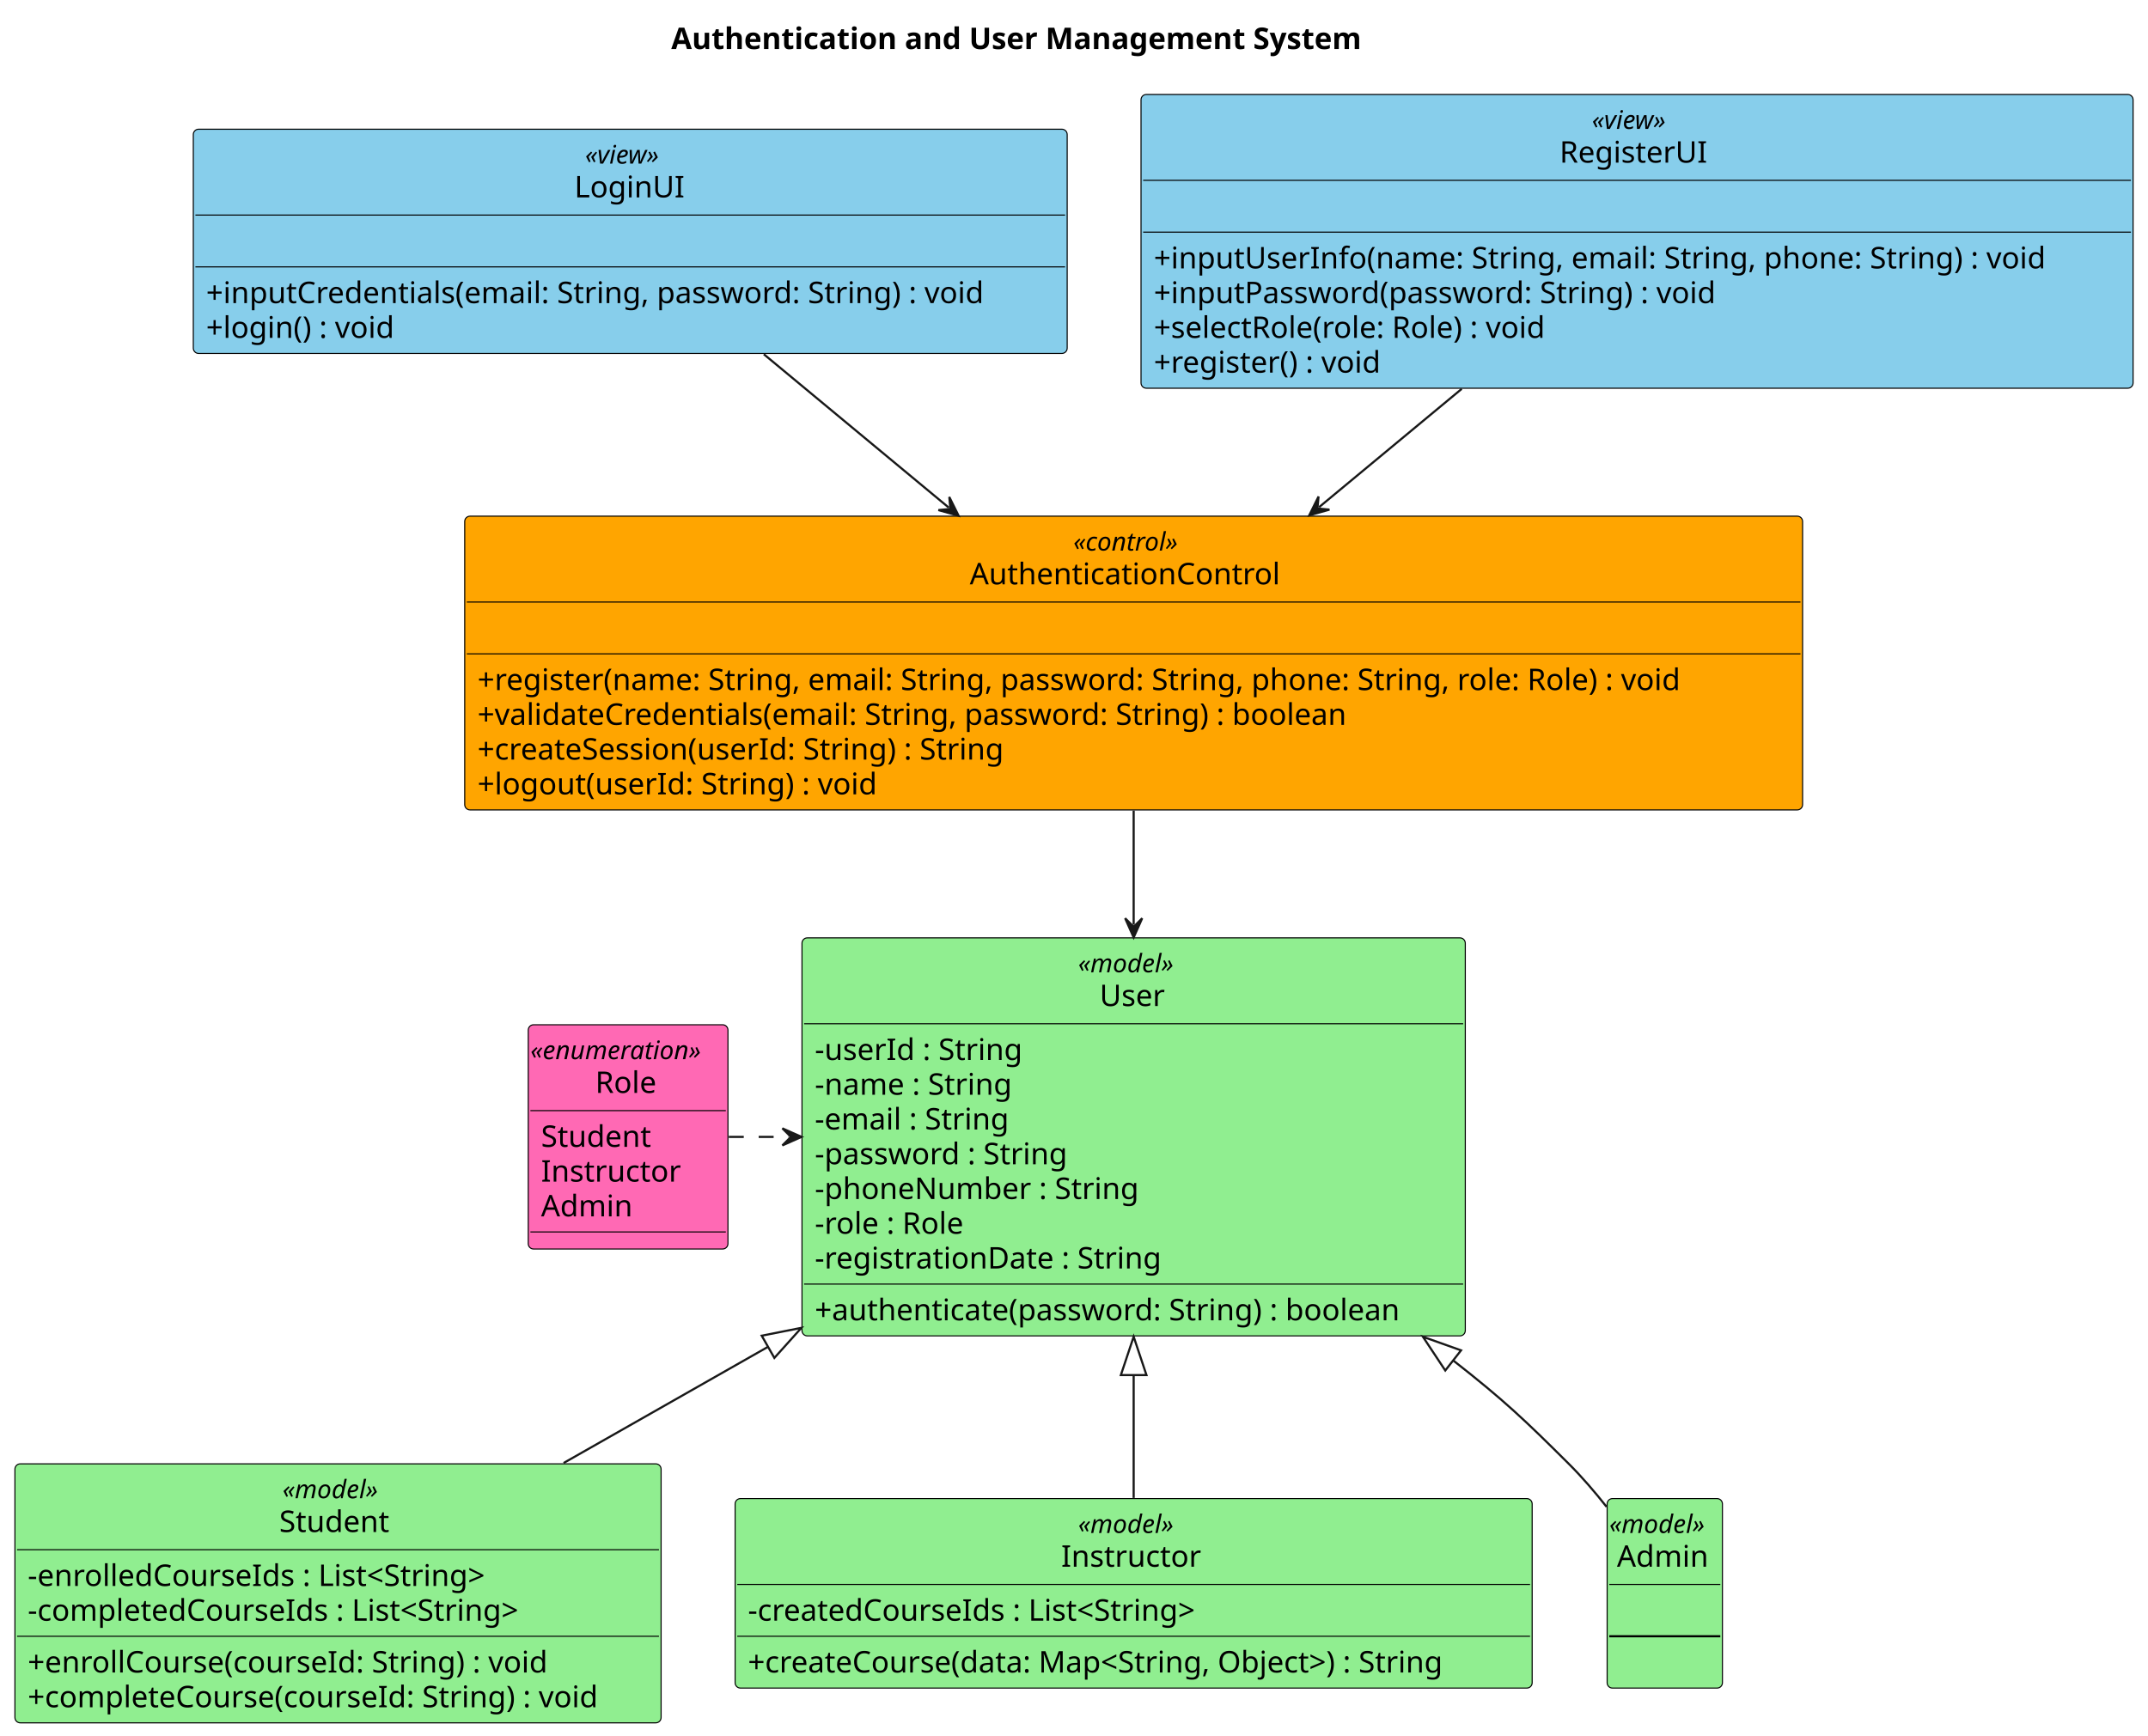
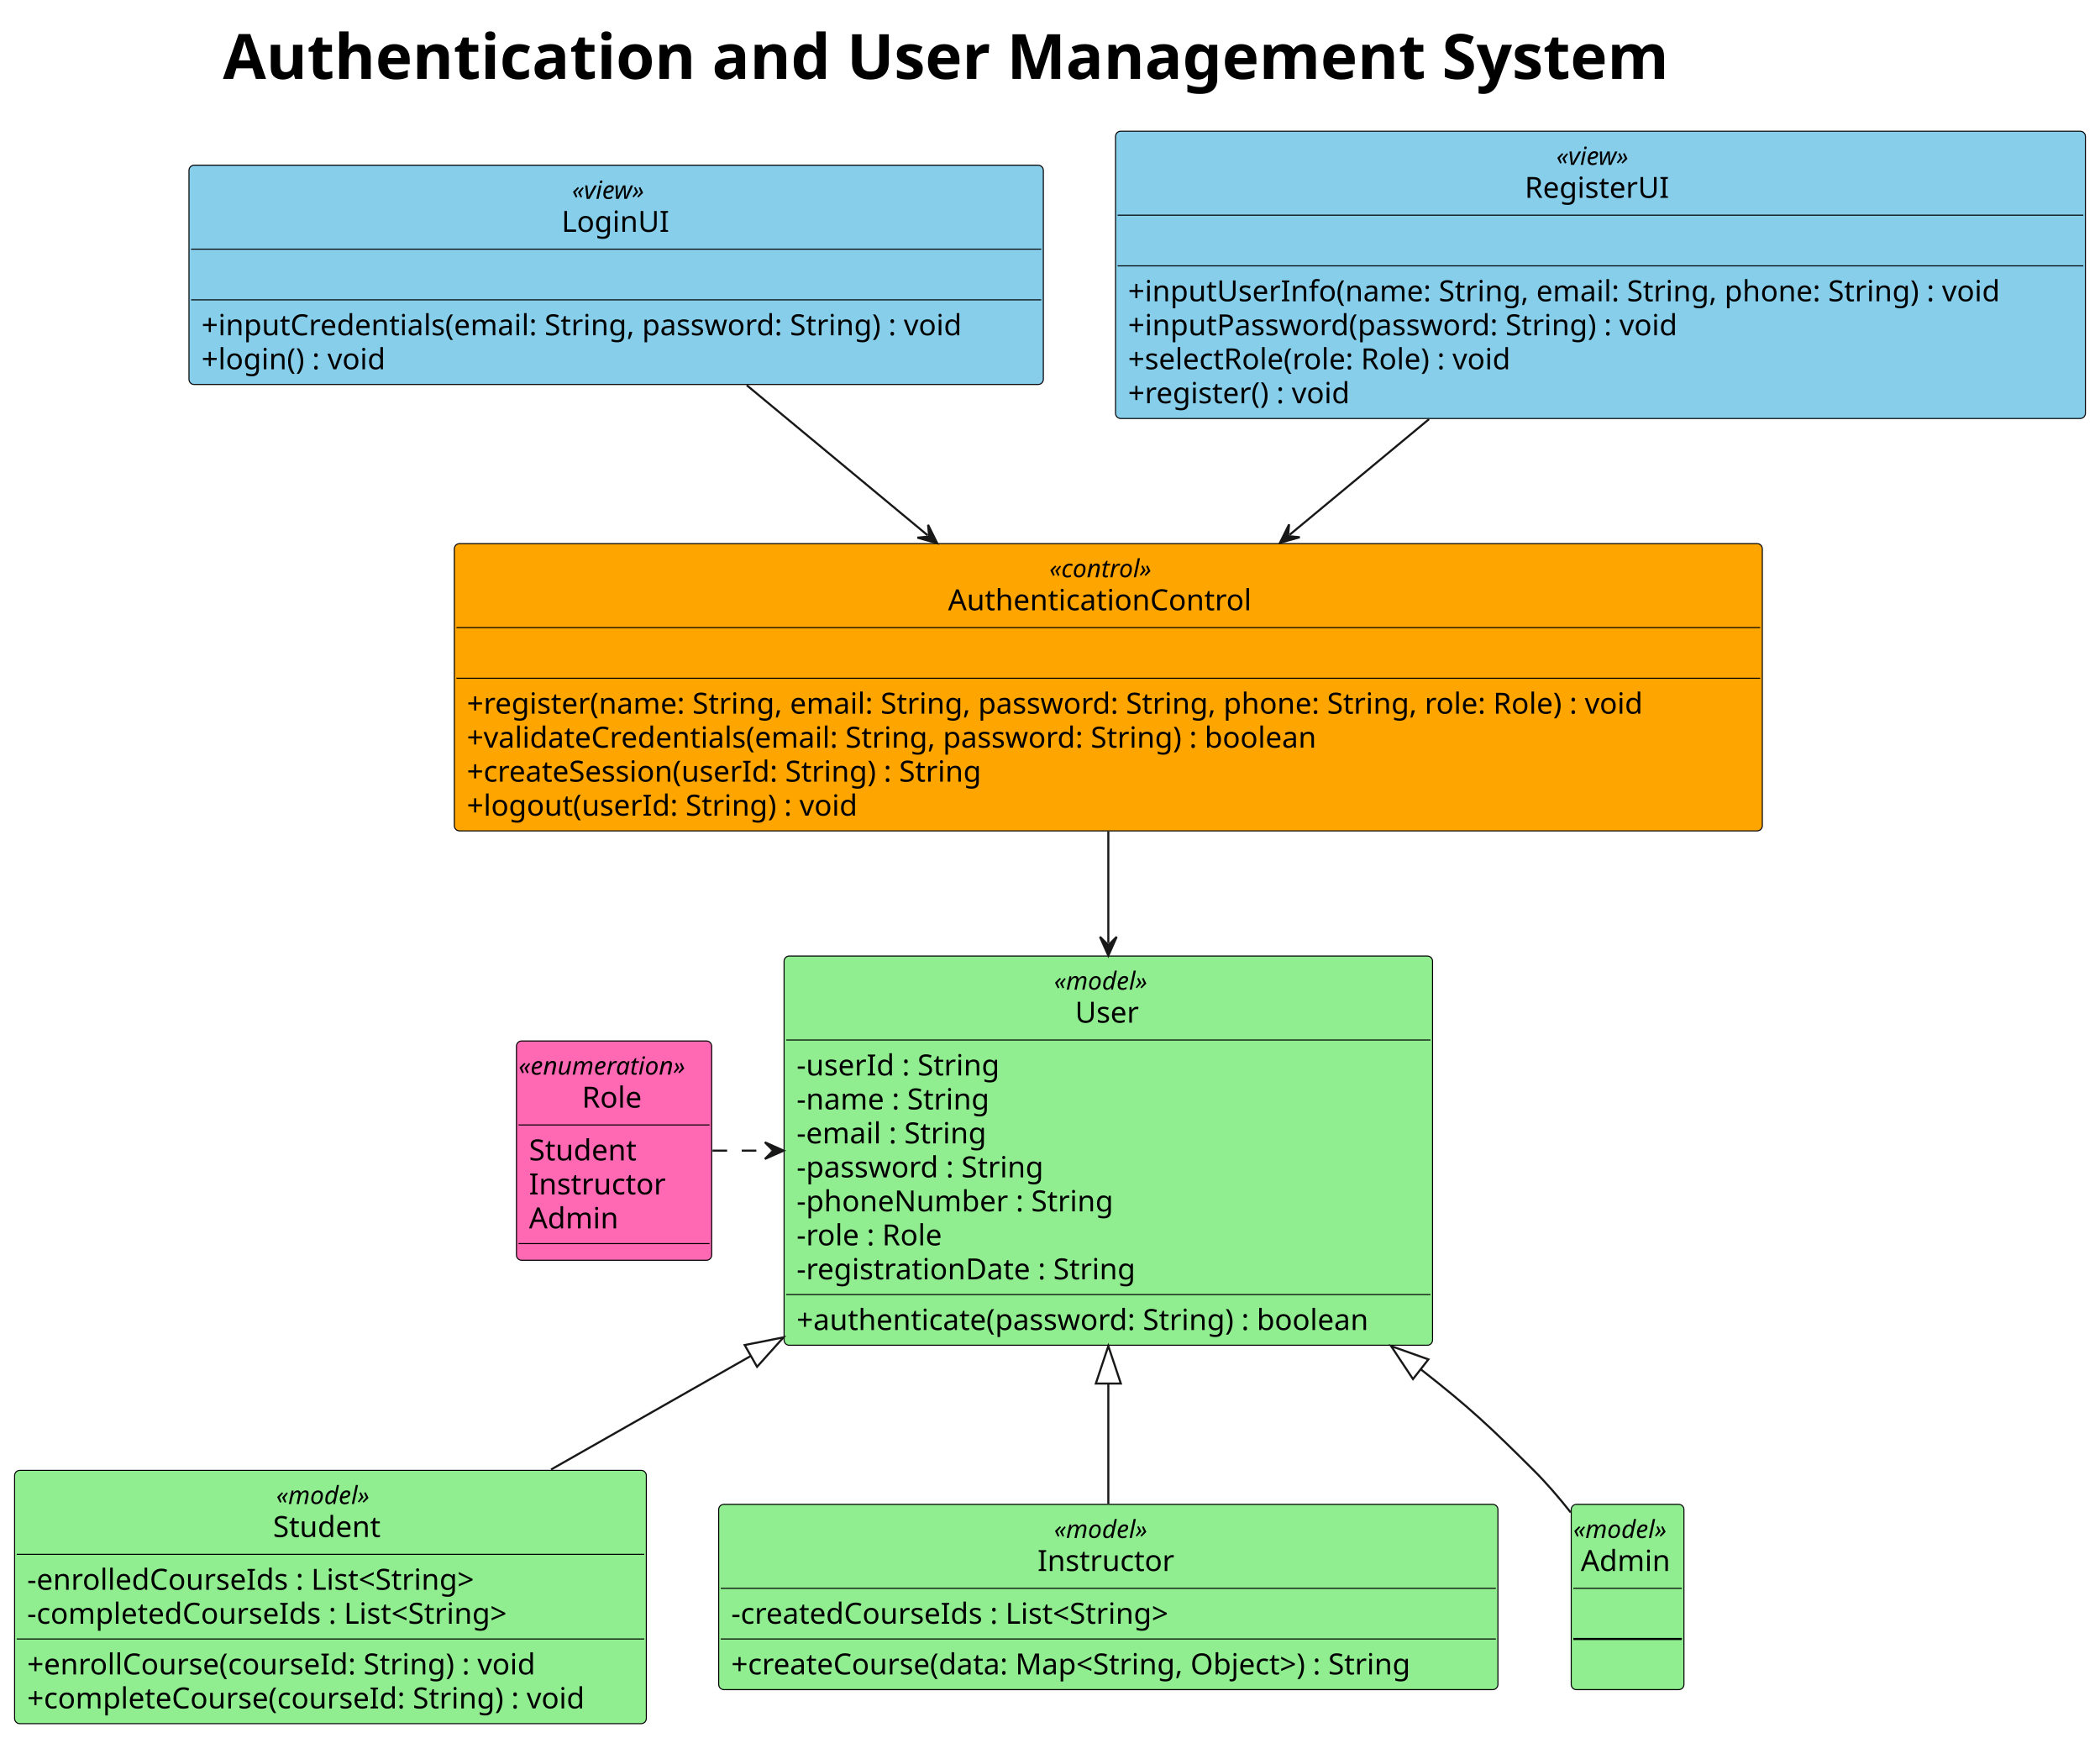
- <svg xmlns="http://www.w3.org/2000/svg" contentStyleType="text/css" data-diagram-type="CLASS" height="814px" preserveAspectRatio="none" style="width:1007px;height:814px;background:#FFFFFF;" version="1.1" viewBox="0 0 1007 814" width="1007px" zoomAndPan="magnify">
+ <svg xmlns="http://www.w3.org/2000/svg" contentStyleType="text/css" data-diagram-type="CLASS" height="833px" preserveAspectRatio="none" style="width:1007px;height:833px;background:#FFFFFF;" version="1.1" viewBox="0 0 1007 833" width="1007px" zoomAndPan="magnify">
  <defs />
  <g>
    <g class="title" data-source-line="1">
-       <text fill="#000000" font-family="sans-serif" font-size="14" font-weight="bold" lengthAdjust="spacing" textLength="363.638" x="314.684" y="22.995">Authentication and User Management System</text>
+       <text fill="#000000" font-family="sans-serif" font-size="30" font-weight="bold" lengthAdjust="spacing" textLength="779.224" x="106.891" y="37.847">Authentication and User Management System</text>
    </g>
-     <g class="entity" data-qualified-name="Role" data-source-line="17" id="ent0002">
-       <rect fill="#FF69B4" height="105.156" rx="2.5" ry="2.5" style="stroke:#000000;stroke-width:0.5;" width="93.623" x="247.65" y="480.537" />
-       <text fill="#000000" font-family="sans-serif" font-size="12" font-style="italic" lengthAdjust="spacing" textLength="91.623" x="248.65" y="496.675">«enumeration»</text>
-       <text fill="#000000" font-family="sans-serif" font-size="14" lengthAdjust="spacing" textLength="30.796" x="279.064" y="512.501">Role</text>
-       <line style="stroke:#000000;stroke-width:0.5;" x1="248.65" x2="340.273" y1="520.803" y2="520.803" />
-       <text fill="#000000" font-family="sans-serif" font-size="14" lengthAdjust="spacing" textLength="55.111" x="253.65" y="537.798">Student</text>
-       <text fill="#000000" font-family="sans-serif" font-size="14" lengthAdjust="spacing" textLength="67.922" x="253.65" y="554.095">Instructor</text>
-       <text fill="#000000" font-family="sans-serif" font-size="14" lengthAdjust="spacing" textLength="44.864" x="253.65" y="570.391">Admin</text>
-       <line style="stroke:#000000;stroke-width:0.5;" x1="248.65" x2="340.273" y1="577.693" y2="577.693" />
+     <g class="entity" data-qualified-name="Role" data-source-line="18" id="ent0002">
+       <rect fill="#FF69B4" height="105.156" rx="2.5" ry="2.5" style="stroke:#000000;stroke-width:0.5;" width="93.623" x="247.65" y="499.162" />
+       <text fill="#000000" font-family="sans-serif" font-size="12" font-style="italic" lengthAdjust="spacing" textLength="91.623" x="248.65" y="515.301">«enumeration»</text>
+       <text fill="#000000" font-family="sans-serif" font-size="14" lengthAdjust="spacing" textLength="30.796" x="279.064" y="531.126">Role</text>
+       <line style="stroke:#000000;stroke-width:0.5;" x1="248.65" x2="340.273" y1="539.428" y2="539.428" />
+       <text fill="#000000" font-family="sans-serif" font-size="14" lengthAdjust="spacing" textLength="55.111" x="253.65" y="556.423">Student</text>
+       <text fill="#000000" font-family="sans-serif" font-size="14" lengthAdjust="spacing" textLength="67.922" x="253.65" y="572.72">Instructor</text>
+       <text fill="#000000" font-family="sans-serif" font-size="14" lengthAdjust="spacing" textLength="44.864" x="253.65" y="589.016">Admin</text>
+       <line style="stroke:#000000;stroke-width:0.5;" x1="248.65" x2="340.273" y1="596.318" y2="596.318" />
    </g>
-     <g class="entity" data-qualified-name="LoginUI" data-source-line="23" id="ent0003">
-       <rect fill="#87CEEB" height="105.156" rx="2.5" ry="2.5" style="stroke:#000000;stroke-width:0.5;" width="409.688" x="90.62" y="60.587" />
-       <text fill="#000000" font-family="sans-serif" font-size="12" font-style="italic" lengthAdjust="spacing" textLength="42.316" x="274.305" y="76.725">«view»</text>
-       <text fill="#000000" font-family="sans-serif" font-size="14" lengthAdjust="spacing" textLength="52.391" x="269.268" y="92.551">LoginUI</text>
-       <line style="stroke:#000000;stroke-width:0.5;" x1="91.62" x2="499.308" y1="100.853" y2="100.853" />
-       <text fill="#000000" font-family="sans-serif" font-size="14" lengthAdjust="spacing" textLength="4.45" x="96.62" y="117.848"> </text>
-       <line style="stroke:#000000;stroke-width:0.5;" x1="91.62" x2="499.308" y1="125.149" y2="125.149" />
-       <text fill="#000000" font-family="sans-serif" font-size="14" lengthAdjust="spacing" textLength="397.688" x="96.62" y="142.144">+inputCredentials(email: String, password: String) : void</text>
-       <text fill="#000000" font-family="sans-serif" font-size="14" lengthAdjust="spacing" textLength="100.003" x="96.62" y="158.441">+login() : void</text>
+     <g class="entity" data-qualified-name="LoginUI" data-source-line="24" id="ent0003">
+       <rect fill="#87CEEB" height="105.156" rx="2.5" ry="2.5" style="stroke:#000000;stroke-width:0.5;" width="409.688" x="90.62" y="79.212" />
+       <text fill="#000000" font-family="sans-serif" font-size="12" font-style="italic" lengthAdjust="spacing" textLength="42.316" x="274.305" y="95.35">«view»</text>
+       <text fill="#000000" font-family="sans-serif" font-size="14" lengthAdjust="spacing" textLength="52.391" x="269.268" y="111.176">LoginUI</text>
+       <line style="stroke:#000000;stroke-width:0.5;" x1="91.62" x2="499.308" y1="119.478" y2="119.478" />
+       <text fill="#000000" font-family="sans-serif" font-size="14" lengthAdjust="spacing" textLength="4.45" x="96.62" y="136.473"> </text>
+       <line style="stroke:#000000;stroke-width:0.5;" x1="91.62" x2="499.308" y1="143.774" y2="143.774" />
+       <text fill="#000000" font-family="sans-serif" font-size="14" lengthAdjust="spacing" textLength="397.688" x="96.62" y="160.769">+inputCredentials(email: String, password: String) : void</text>
+       <text fill="#000000" font-family="sans-serif" font-size="14" lengthAdjust="spacing" textLength="100.003" x="96.62" y="177.066">+login() : void</text>
    </g>
-     <g class="entity" data-qualified-name="RegisterUI" data-source-line="30" id="ent0004">
-       <rect fill="#87CEEB" height="137.75" rx="2.5" ry="2.5" style="stroke:#000000;stroke-width:0.5;" width="465.086" x="534.92" y="44.297" />
-       <text fill="#000000" font-family="sans-serif" font-size="12" font-style="italic" lengthAdjust="spacing" textLength="42.316" x="746.305" y="60.435">«view»</text>
-       <text fill="#000000" font-family="sans-serif" font-size="14" lengthAdjust="spacing" textLength="72.645" x="731.14" y="76.261">RegisterUI</text>
-       <line style="stroke:#000000;stroke-width:0.5;" x1="535.92" x2="999.006" y1="84.562" y2="84.562" />
-       <text fill="#000000" font-family="sans-serif" font-size="14" lengthAdjust="spacing" textLength="4.45" x="540.92" y="101.558"> </text>
-       <line style="stroke:#000000;stroke-width:0.5;" x1="535.92" x2="999.006" y1="108.859" y2="108.859" />
-       <text fill="#000000" font-family="sans-serif" font-size="14" lengthAdjust="spacing" textLength="453.086" x="540.92" y="125.855">+inputUserInfo(name: String, email: String, phone: String) : void</text>
-       <text fill="#000000" font-family="sans-serif" font-size="14" lengthAdjust="spacing" textLength="285.838" x="540.92" y="142.151">+inputPassword(password: String) : void</text>
-       <text fill="#000000" font-family="sans-serif" font-size="14" lengthAdjust="spacing" textLength="205.078" x="540.92" y="158.448">+selectRole(role: Role) : void</text>
-       <text fill="#000000" font-family="sans-serif" font-size="14" lengthAdjust="spacing" textLength="120.196" x="540.92" y="174.745">+register() : void</text>
+     <g class="entity" data-qualified-name="RegisterUI" data-source-line="31" id="ent0004">
+       <rect fill="#87CEEB" height="137.75" rx="2.5" ry="2.5" style="stroke:#000000;stroke-width:0.5;" width="465.086" x="534.92" y="62.922" />
+       <text fill="#000000" font-family="sans-serif" font-size="12" font-style="italic" lengthAdjust="spacing" textLength="42.316" x="746.305" y="79.061">«view»</text>
+       <text fill="#000000" font-family="sans-serif" font-size="14" lengthAdjust="spacing" textLength="72.645" x="731.14" y="94.886">RegisterUI</text>
+       <line style="stroke:#000000;stroke-width:0.5;" x1="535.92" x2="999.006" y1="103.188" y2="103.188" />
+       <text fill="#000000" font-family="sans-serif" font-size="14" lengthAdjust="spacing" textLength="4.45" x="540.92" y="120.183"> </text>
+       <line style="stroke:#000000;stroke-width:0.5;" x1="535.92" x2="999.006" y1="127.484" y2="127.484" />
+       <text fill="#000000" font-family="sans-serif" font-size="14" lengthAdjust="spacing" textLength="453.086" x="540.92" y="144.48">+inputUserInfo(name: String, email: String, phone: String) : void</text>
+       <text fill="#000000" font-family="sans-serif" font-size="14" lengthAdjust="spacing" textLength="285.838" x="540.92" y="160.776">+inputPassword(password: String) : void</text>
+       <text fill="#000000" font-family="sans-serif" font-size="14" lengthAdjust="spacing" textLength="205.078" x="540.92" y="177.073">+selectRole(role: Role) : void</text>
+       <text fill="#000000" font-family="sans-serif" font-size="14" lengthAdjust="spacing" textLength="120.196" x="540.92" y="193.37">+register() : void</text>
    </g>
-     <g class="entity" data-qualified-name="AuthenticationControl" data-source-line="39" id="ent0005">
-       <rect fill="#FFA500" height="137.75" rx="2.5" ry="2.5" style="stroke:#000000;stroke-width:0.5;" width="627.214" x="217.86" y="242.047" />
-       <text fill="#000000" font-family="sans-serif" font-size="12" font-style="italic" lengthAdjust="spacing" textLength="56.543" x="503.195" y="258.185">«control»</text>
-       <text fill="#000000" font-family="sans-serif" font-size="14" lengthAdjust="spacing" textLength="153.685" x="454.624" y="274.011">AuthenticationControl</text>
-       <line style="stroke:#000000;stroke-width:0.5;" x1="218.86" x2="844.074" y1="282.312" y2="282.312" />
-       <text fill="#000000" font-family="sans-serif" font-size="14" lengthAdjust="spacing" textLength="4.45" x="223.86" y="299.308"> </text>
-       <line style="stroke:#000000;stroke-width:0.5;" x1="218.86" x2="844.074" y1="306.609" y2="306.609" />
-       <text fill="#000000" font-family="sans-serif" font-size="14" lengthAdjust="spacing" textLength="615.214" x="223.86" y="323.604">+register(name: String, email: String, password: String, phone: String, role: Role) : void</text>
-       <text fill="#000000" font-family="sans-serif" font-size="14" lengthAdjust="spacing" textLength="444.233" x="223.86" y="339.901">+validateCredentials(email: String, password: String) : boolean</text>
-       <text fill="#000000" font-family="sans-serif" font-size="14" lengthAdjust="spacing" textLength="270.717" x="223.86" y="356.198">+createSession(userId: String) : String</text>
-       <text fill="#000000" font-family="sans-serif" font-size="14" lengthAdjust="spacing" textLength="204.668" x="223.86" y="372.495">+logout(userId: String) : void</text>
+     <g class="entity" data-qualified-name="AuthenticationControl" data-source-line="40" id="ent0005">
+       <rect fill="#FFA500" height="137.75" rx="2.5" ry="2.5" style="stroke:#000000;stroke-width:0.5;" width="627.214" x="217.86" y="260.672" />
+       <text fill="#000000" font-family="sans-serif" font-size="12" font-style="italic" lengthAdjust="spacing" textLength="56.543" x="503.195" y="276.81">«control»</text>
+       <text fill="#000000" font-family="sans-serif" font-size="14" lengthAdjust="spacing" textLength="153.685" x="454.624" y="292.636">AuthenticationControl</text>
+       <line style="stroke:#000000;stroke-width:0.5;" x1="218.86" x2="844.074" y1="300.938" y2="300.938" />
+       <text fill="#000000" font-family="sans-serif" font-size="14" lengthAdjust="spacing" textLength="4.45" x="223.86" y="317.933"> </text>
+       <line style="stroke:#000000;stroke-width:0.5;" x1="218.86" x2="844.074" y1="325.234" y2="325.234" />
+       <text fill="#000000" font-family="sans-serif" font-size="14" lengthAdjust="spacing" textLength="615.214" x="223.86" y="342.229">+register(name: String, email: String, password: String, phone: String, role: Role) : void</text>
+       <text fill="#000000" font-family="sans-serif" font-size="14" lengthAdjust="spacing" textLength="444.233" x="223.86" y="358.526">+validateCredentials(email: String, password: String) : boolean</text>
+       <text fill="#000000" font-family="sans-serif" font-size="14" lengthAdjust="spacing" textLength="270.717" x="223.86" y="374.823">+createSession(userId: String) : String</text>
+       <text fill="#000000" font-family="sans-serif" font-size="14" lengthAdjust="spacing" textLength="204.668" x="223.86" y="391.12">+logout(userId: String) : void</text>
    </g>
-     <g class="entity" data-qualified-name="User" data-source-line="48" id="ent0006">
-       <rect fill="#90EE90" height="186.641" rx="2.5" ry="2.5" style="stroke:#000000;stroke-width:0.5;" width="310.963" x="375.98" y="439.797" />
-       <text fill="#000000" font-family="sans-serif" font-size="12" font-style="italic" lengthAdjust="spacing" textLength="52.049" x="505.437" y="455.935">«model»</text>
-       <text fill="#000000" font-family="sans-serif" font-size="14" lengthAdjust="spacing" textLength="31.91" x="515.506" y="471.761">User</text>
-       <line style="stroke:#000000;stroke-width:0.5;" x1="376.98" x2="685.943" y1="480.062" y2="480.062" />
-       <text fill="#000000" font-family="sans-serif" font-size="14" lengthAdjust="spacing" textLength="104.002" x="381.98" y="497.058">-userId : String</text>
-       <text fill="#000000" font-family="sans-serif" font-size="14" lengthAdjust="spacing" textLength="100.153" x="381.98" y="513.355">-name : String</text>
-       <text fill="#000000" font-family="sans-serif" font-size="14" lengthAdjust="spacing" textLength="99.06" x="381.98" y="529.651">-email : String</text>
-       <text fill="#000000" font-family="sans-serif" font-size="14" lengthAdjust="spacing" textLength="127.162" x="381.98" y="545.948">-password : String</text>
-       <text fill="#000000" font-family="sans-serif" font-size="14" lengthAdjust="spacing" textLength="160.501" x="381.98" y="562.245">-phoneNumber : String</text>
-       <text fill="#000000" font-family="sans-serif" font-size="14" lengthAdjust="spacing" textLength="76.289" x="381.98" y="578.542">-role : Role</text>
-       <text fill="#000000" font-family="sans-serif" font-size="14" lengthAdjust="spacing" textLength="174.993" x="381.98" y="594.839">-registrationDate : String</text>
-       <line style="stroke:#000000;stroke-width:0.5;" x1="376.98" x2="685.943" y1="602.141" y2="602.141" />
-       <text fill="#000000" font-family="sans-serif" font-size="14" lengthAdjust="spacing" textLength="298.963" x="381.98" y="619.136">+authenticate(password: String) : boolean</text>
+     <g class="entity" data-qualified-name="User" data-source-line="49" id="ent0006">
+       <rect fill="#90EE90" height="186.641" rx="2.5" ry="2.5" style="stroke:#000000;stroke-width:0.5;" width="310.963" x="375.98" y="458.422" />
+       <text fill="#000000" font-family="sans-serif" font-size="12" font-style="italic" lengthAdjust="spacing" textLength="52.049" x="505.437" y="474.56">«model»</text>
+       <text fill="#000000" font-family="sans-serif" font-size="14" lengthAdjust="spacing" textLength="31.91" x="515.506" y="490.386">User</text>
+       <line style="stroke:#000000;stroke-width:0.5;" x1="376.98" x2="685.943" y1="498.688" y2="498.688" />
+       <text fill="#000000" font-family="sans-serif" font-size="14" lengthAdjust="spacing" textLength="104.002" x="381.98" y="515.683">-userId : String</text>
+       <text fill="#000000" font-family="sans-serif" font-size="14" lengthAdjust="spacing" textLength="100.153" x="381.98" y="531.98">-name : String</text>
+       <text fill="#000000" font-family="sans-serif" font-size="14" lengthAdjust="spacing" textLength="99.06" x="381.98" y="548.276">-email : String</text>
+       <text fill="#000000" font-family="sans-serif" font-size="14" lengthAdjust="spacing" textLength="127.162" x="381.98" y="564.573">-password : String</text>
+       <text fill="#000000" font-family="sans-serif" font-size="14" lengthAdjust="spacing" textLength="160.501" x="381.98" y="580.87">-phoneNumber : String</text>
+       <text fill="#000000" font-family="sans-serif" font-size="14" lengthAdjust="spacing" textLength="76.289" x="381.98" y="597.167">-role : Role</text>
+       <text fill="#000000" font-family="sans-serif" font-size="14" lengthAdjust="spacing" textLength="174.993" x="381.98" y="613.464">-registrationDate : String</text>
+       <line style="stroke:#000000;stroke-width:0.5;" x1="376.98" x2="685.943" y1="620.766" y2="620.766" />
+       <text fill="#000000" font-family="sans-serif" font-size="14" lengthAdjust="spacing" textLength="298.963" x="381.98" y="637.761">+authenticate(password: String) : boolean</text>
    </g>
-     <g class="entity" data-qualified-name="Student" data-source-line="59" id="ent0007">
-       <rect fill="#90EE90" height="121.453" rx="2.5" ry="2.5" style="stroke:#000000;stroke-width:0.5;" width="302.931" x="7" y="686.437" />
-       <text fill="#000000" font-family="sans-serif" font-size="12" font-style="italic" lengthAdjust="spacing" textLength="52.049" x="132.441" y="702.576">«model»</text>
-       <text fill="#000000" font-family="sans-serif" font-size="14" lengthAdjust="spacing" textLength="55.111" x="130.91" y="718.401">Student</text>
-       <line style="stroke:#000000;stroke-width:0.5;" x1="8" x2="308.931" y1="726.702" y2="726.702" />
-       <text fill="#000000" font-family="sans-serif" font-size="14" lengthAdjust="spacing" textLength="234.657" x="13" y="743.698">-enrolledCourseIds : List&lt;String&gt;</text>
-       <text fill="#000000" font-family="sans-serif" font-size="14" lengthAdjust="spacing" textLength="251.85" x="13" y="759.995">-completedCourseIds : List&lt;String&gt;</text>
-       <line style="stroke:#000000;stroke-width:0.5;" x1="8" x2="308.931" y1="767.296" y2="767.296" />
-       <text fill="#000000" font-family="sans-serif" font-size="14" lengthAdjust="spacing" textLength="265.125" x="13" y="784.291">+enrollCourse(courseId: String) : void</text>
-       <text fill="#000000" font-family="sans-serif" font-size="14" lengthAdjust="spacing" textLength="290.931" x="13" y="800.588">+completeCourse(courseId: String) : void</text>
+     <g class="entity" data-qualified-name="Student" data-source-line="60" id="ent0007">
+       <rect fill="#90EE90" height="121.453" rx="2.5" ry="2.5" style="stroke:#000000;stroke-width:0.5;" width="302.931" x="7" y="705.062" />
+       <text fill="#000000" font-family="sans-serif" font-size="12" font-style="italic" lengthAdjust="spacing" textLength="52.049" x="132.441" y="721.201">«model»</text>
+       <text fill="#000000" font-family="sans-serif" font-size="14" lengthAdjust="spacing" textLength="55.111" x="130.91" y="737.026">Student</text>
+       <line style="stroke:#000000;stroke-width:0.5;" x1="8" x2="308.931" y1="745.327" y2="745.327" />
+       <text fill="#000000" font-family="sans-serif" font-size="14" lengthAdjust="spacing" textLength="234.657" x="13" y="762.323">-enrolledCourseIds : List&lt;String&gt;</text>
+       <text fill="#000000" font-family="sans-serif" font-size="14" lengthAdjust="spacing" textLength="251.85" x="13" y="778.62">-completedCourseIds : List&lt;String&gt;</text>
+       <line style="stroke:#000000;stroke-width:0.5;" x1="8" x2="308.931" y1="785.921" y2="785.921" />
+       <text fill="#000000" font-family="sans-serif" font-size="14" lengthAdjust="spacing" textLength="265.125" x="13" y="802.916">+enrollCourse(courseId: String) : void</text>
+       <text fill="#000000" font-family="sans-serif" font-size="14" lengthAdjust="spacing" textLength="290.931" x="13" y="819.213">+completeCourse(courseId: String) : void</text>
    </g>
-     <g class="entity" data-qualified-name="Instructor" data-source-line="66" id="ent0008">
-       <rect fill="#90EE90" height="88.859" rx="2.5" ry="2.5" style="stroke:#000000;stroke-width:0.5;" width="373.662" x="344.63" y="702.727" />
-       <text fill="#000000" font-family="sans-serif" font-size="12" font-style="italic" lengthAdjust="spacing" textLength="52.049" x="505.437" y="718.865">«model»</text>
-       <text fill="#000000" font-family="sans-serif" font-size="14" lengthAdjust="spacing" textLength="67.922" x="497.5" y="734.691">Instructor</text>
-       <line style="stroke:#000000;stroke-width:0.5;" x1="345.63" x2="717.292" y1="742.992" y2="742.992" />
-       <text fill="#000000" font-family="sans-serif" font-size="14" lengthAdjust="spacing" textLength="231.205" x="350.63" y="759.988">-createdCourseIds : List&lt;String&gt;</text>
-       <line style="stroke:#000000;stroke-width:0.5;" x1="345.63" x2="717.292" y1="767.289" y2="767.289" />
-       <text fill="#000000" font-family="sans-serif" font-size="14" lengthAdjust="spacing" textLength="361.662" x="350.63" y="784.284">+createCourse(data: Map&lt;String, Object&gt;) : String</text>
+     <g class="entity" data-qualified-name="Instructor" data-source-line="67" id="ent0008">
+       <rect fill="#90EE90" height="88.859" rx="2.5" ry="2.5" style="stroke:#000000;stroke-width:0.5;" width="373.662" x="344.63" y="721.352" />
+       <text fill="#000000" font-family="sans-serif" font-size="12" font-style="italic" lengthAdjust="spacing" textLength="52.049" x="505.437" y="737.49">«model»</text>
+       <text fill="#000000" font-family="sans-serif" font-size="14" lengthAdjust="spacing" textLength="67.922" x="497.5" y="753.316">Instructor</text>
+       <line style="stroke:#000000;stroke-width:0.5;" x1="345.63" x2="717.292" y1="761.617" y2="761.617" />
+       <text fill="#000000" font-family="sans-serif" font-size="14" lengthAdjust="spacing" textLength="231.205" x="350.63" y="778.613">-createdCourseIds : List&lt;String&gt;</text>
+       <line style="stroke:#000000;stroke-width:0.5;" x1="345.63" x2="717.292" y1="785.914" y2="785.914" />
+       <text fill="#000000" font-family="sans-serif" font-size="14" lengthAdjust="spacing" textLength="361.662" x="350.63" y="802.909">+createCourse(data: Map&lt;String, Object&gt;) : String</text>
    </g>
-     <g class="entity" data-qualified-name="Admin" data-source-line="71" id="ent0009">
-       <rect fill="#90EE90" height="88.859" rx="2.5" ry="2.5" style="stroke:#000000;stroke-width:0.5;" width="54.049" x="753.44" y="702.727" />
-       <text fill="#000000" font-family="sans-serif" font-size="12" font-style="italic" lengthAdjust="spacing" textLength="52.049" x="754.44" y="718.865">«model»</text>
-       <text fill="#000000" font-family="sans-serif" font-size="14" lengthAdjust="spacing" textLength="44.864" x="758.032" y="734.691">Admin</text>
-       <line style="stroke:#000000;stroke-width:0.5;" x1="754.44" x2="806.489" y1="742.992" y2="742.992" />
-       <text fill="#000000" font-family="sans-serif" font-size="14" lengthAdjust="spacing" textLength="4.45" x="759.44" y="759.988"> </text>
-       <line style="stroke:#000000;stroke-width:1;" x1="754.44" x2="806.489" y1="767.289" y2="767.289" />
-       <text fill="#000000" font-family="sans-serif" font-size="14" lengthAdjust="spacing" textLength="4.45" x="759.44" y="784.284"> </text>
+     <g class="entity" data-qualified-name="Admin" data-source-line="72" id="ent0009">
+       <rect fill="#90EE90" height="88.859" rx="2.5" ry="2.5" style="stroke:#000000;stroke-width:0.5;" width="54.049" x="753.44" y="721.352" />
+       <text fill="#000000" font-family="sans-serif" font-size="12" font-style="italic" lengthAdjust="spacing" textLength="52.049" x="754.44" y="737.49">«model»</text>
+       <text fill="#000000" font-family="sans-serif" font-size="14" lengthAdjust="spacing" textLength="44.864" x="758.032" y="753.316">Admin</text>
+       <line style="stroke:#000000;stroke-width:0.5;" x1="754.44" x2="806.489" y1="761.617" y2="761.617" />
+       <text fill="#000000" font-family="sans-serif" font-size="14" lengthAdjust="spacing" textLength="4.45" x="759.44" y="778.613"> </text>
+       <line style="stroke:#000000;stroke-width:1;" x1="754.44" x2="806.489" y1="785.914" y2="785.914" />
+       <text fill="#000000" font-family="sans-serif" font-size="14" lengthAdjust="spacing" textLength="4.45" x="759.44" y="802.909"> </text>
    </g>
-     <g class="link" data-entity-1="ent0003" data-entity-2="ent0005" data-link-type="dependency" data-source-line="79" id="lnk10">
-       <path codeLine="79" d="M358.09,166.107 C386.08,189.327 414.832,213.176 444.792,238.026" fill="none" id="LoginUI-to-AuthenticationControl" style="stroke:#181818;stroke-width:1;" />
-       <polygon fill="#181818" points="449.41,241.857,445.036,233.032,445.562,238.665,439.929,239.19,449.41,241.857" style="stroke:#181818;stroke-width:1;" />
+     <g class="link" data-entity-1="ent0003" data-entity-2="ent0005" data-link-type="dependency" data-source-line="80" id="lnk10">
+       <path codeLine="80" d="M358.09,184.732 C386.08,207.952 414.832,231.801 444.792,256.651" fill="none" id="LoginUI-to-AuthenticationControl" style="stroke:#181818;stroke-width:1;" />
+       <polygon fill="#181818" points="449.41,260.482,445.036,251.657,445.562,257.29,439.929,257.815,449.41,260.482" style="stroke:#181818;stroke-width:1;" />
    </g>
-     <g class="link" data-entity-1="ent0004" data-entity-2="ent0005" data-link-type="dependency" data-source-line="80" id="lnk11">
-       <path codeLine="80" d="M685.26,182.357 C662.11,201.557 641.547,218.605 618.397,237.815" fill="none" id="RegisterUI-to-AuthenticationControl" style="stroke:#181818;stroke-width:1;" />
-       <polygon fill="#181818" points="613.78,241.647,623.26,238.978,617.628,238.454,618.152,232.821,613.78,241.647" style="stroke:#181818;stroke-width:1;" />
+     <g class="link" data-entity-1="ent0004" data-entity-2="ent0005" data-link-type="dependency" data-source-line="81" id="lnk11">
+       <path codeLine="81" d="M685.26,200.982 C662.11,220.182 641.547,237.23 618.397,256.44" fill="none" id="RegisterUI-to-AuthenticationControl" style="stroke:#181818;stroke-width:1;" />
+       <polygon fill="#181818" points="613.78,260.272,623.26,257.603,617.628,257.079,618.152,251.446,613.78,260.272" style="stroke:#181818;stroke-width:1;" />
    </g>
-     <g class="link" data-entity-1="ent0005" data-entity-2="ent0006" data-link-type="dependency" data-source-line="81" id="lnk12">
-       <path codeLine="81" d="M531.47,380.077 C531.47,398.897 531.47,413.647 531.47,433.597" fill="none" id="AuthenticationControl-to-User" style="stroke:#181818;stroke-width:1;" />
-       <polygon fill="#181818" points="531.47,439.597,535.47,430.597,531.47,434.597,527.47,430.597,531.47,439.597" style="stroke:#181818;stroke-width:1;" />
+     <g class="link" data-entity-1="ent0005" data-entity-2="ent0006" data-link-type="dependency" data-source-line="82" id="lnk12">
+       <path codeLine="82" d="M531.47,398.702 C531.47,417.522 531.47,432.272 531.47,452.222" fill="none" id="AuthenticationControl-to-User" style="stroke:#181818;stroke-width:1;" />
+       <polygon fill="#181818" points="531.47,458.222,535.47,449.222,531.47,453.222,527.47,449.222,531.47,458.222" style="stroke:#181818;stroke-width:1;" />
    </g>
-     <g class="link" data-entity-1="ent0006" data-entity-2="ent0007" data-link-type="extension" data-source-line="84" id="lnk13">
-       <path codeLine="84" d="M360.062,631.554 C322.512,652.904 298.89,666.327 264.23,686.037" fill="none" id="User-backto-Student" style="stroke:#181818;stroke-width:1;" />
-       <polygon fill="none" points="375.71,622.657,357.097,626.338,363.028,636.77,375.71,622.657" style="stroke:#181818;stroke-width:1;" />
+     <g class="link" data-entity-1="ent0006" data-entity-2="ent0007" data-link-type="extension" data-source-line="85" id="lnk13">
+       <path codeLine="85" d="M360.062,650.179 C322.512,671.529 298.89,684.952 264.23,704.662" fill="none" id="User-backto-Student" style="stroke:#181818;stroke-width:1;" />
+       <polygon fill="none" points="375.71,641.282,357.097,644.963,363.028,655.395,375.71,641.282" style="stroke:#181818;stroke-width:1;" />
    </g>
-     <g class="link" data-entity-1="ent0006" data-entity-2="ent0008" data-link-type="extension" data-source-line="85" id="lnk14">
-       <path codeLine="85" d="M531.47,644.807 C531.47,671.117 531.47,680.527 531.47,702.437" fill="none" id="User-backto-Instructor" style="stroke:#181818;stroke-width:1;" />
-       <polygon fill="none" points="531.47,626.807,525.47,644.807,537.47,644.807,531.47,626.807" style="stroke:#181818;stroke-width:1;" />
+     <g class="link" data-entity-1="ent0006" data-entity-2="ent0008" data-link-type="extension" data-source-line="86" id="lnk14">
+       <path codeLine="86" d="M531.47,663.432 C531.47,689.742 531.47,699.152 531.47,721.062" fill="none" id="User-backto-Instructor" style="stroke:#181818;stroke-width:1;" />
+       <polygon fill="none" points="531.47,645.432,525.47,663.432,537.47,663.432,531.47,645.432" style="stroke:#181818;stroke-width:1;" />
    </g>
-     <g class="link" data-entity-1="ent0006" data-entity-2="ent0009" data-link-type="extension" data-source-line="86" id="lnk15">
-       <path codeLine="86" d="M681.255,637.94 C705.035,656.55 714.64,665.697 735.47,686.437 C741.63,692.567 747.65,699.587 753.18,706.597" fill="none" id="User-backto-Admin" style="stroke:#181818;stroke-width:1;" />
-       <polygon fill="none" points="667.08,626.847,677.557,642.665,684.953,633.215,667.08,626.847" style="stroke:#181818;stroke-width:1;" />
+     <g class="link" data-entity-1="ent0006" data-entity-2="ent0009" data-link-type="extension" data-source-line="87" id="lnk15">
+       <path codeLine="87" d="M681.255,656.565 C705.035,675.175 714.64,684.322 735.47,705.062 C741.63,711.192 747.65,718.212 753.18,725.222" fill="none" id="User-backto-Admin" style="stroke:#181818;stroke-width:1;" />
+       <polygon fill="none" points="667.08,645.472,677.557,661.29,684.953,651.84,667.08,645.472" style="stroke:#181818;stroke-width:1;" />
    </g>
-     <g class="link" data-entity-1="ent0002" data-entity-2="ent0006" data-link-type="dependency" data-source-line="87" id="lnk16">
-       <path codeLine="87" d="M341.68,533.117 C353.05,533.117 358.41,533.117 369.78,533.117" fill="none" id="Role-to-User" style="stroke:#181818;stroke-width:1;stroke-dasharray:7,7;" />
-       <polygon fill="#181818" points="375.78,533.117,366.78,529.117,370.78,533.117,366.78,537.117,375.78,533.117" style="stroke:#181818;stroke-width:1;" />
+     <g class="link" data-entity-1="ent0002" data-entity-2="ent0006" data-link-type="dependency" data-source-line="88" id="lnk16">
+       <path codeLine="88" d="M341.68,551.742 C353.05,551.742 358.41,551.742 369.78,551.742" fill="none" id="Role-to-User" style="stroke:#181818;stroke-width:1;stroke-dasharray:7,7;" />
+       <polygon fill="#181818" points="375.78,551.742,366.78,547.742,370.78,551.742,366.78,555.742,375.78,551.742" style="stroke:#181818;stroke-width:1;" />
    </g>
  </g>
</svg>
